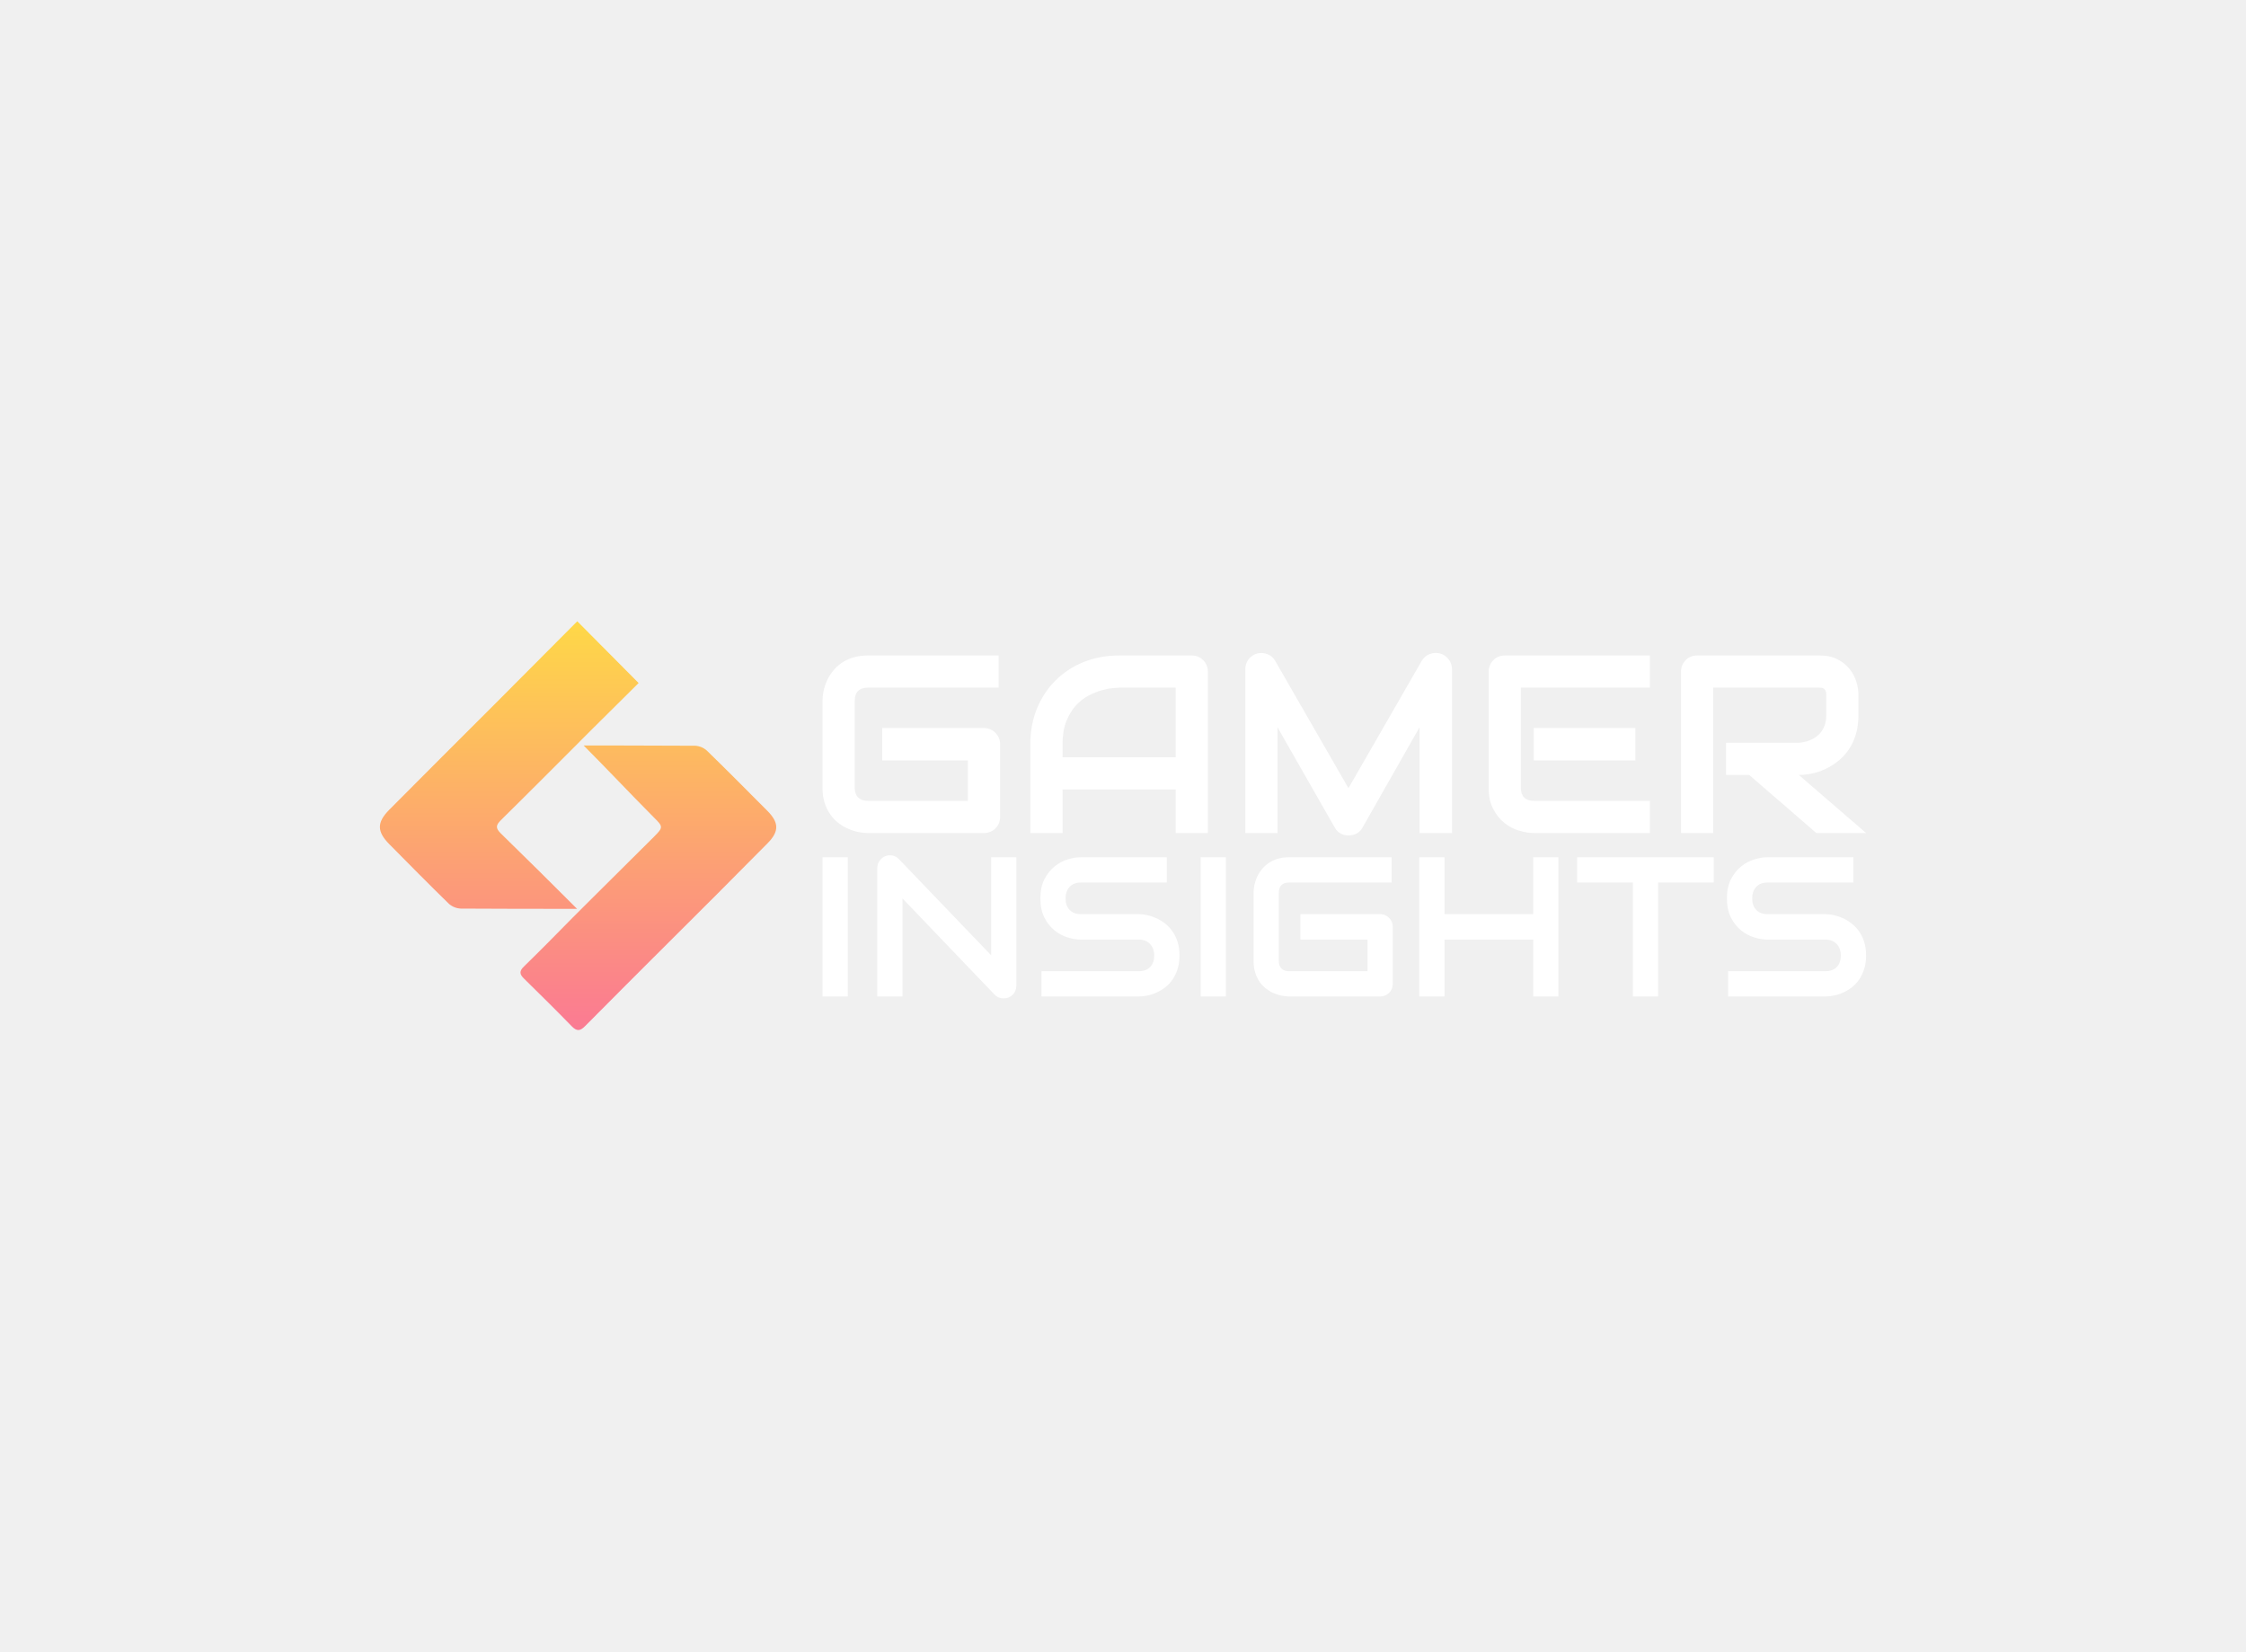
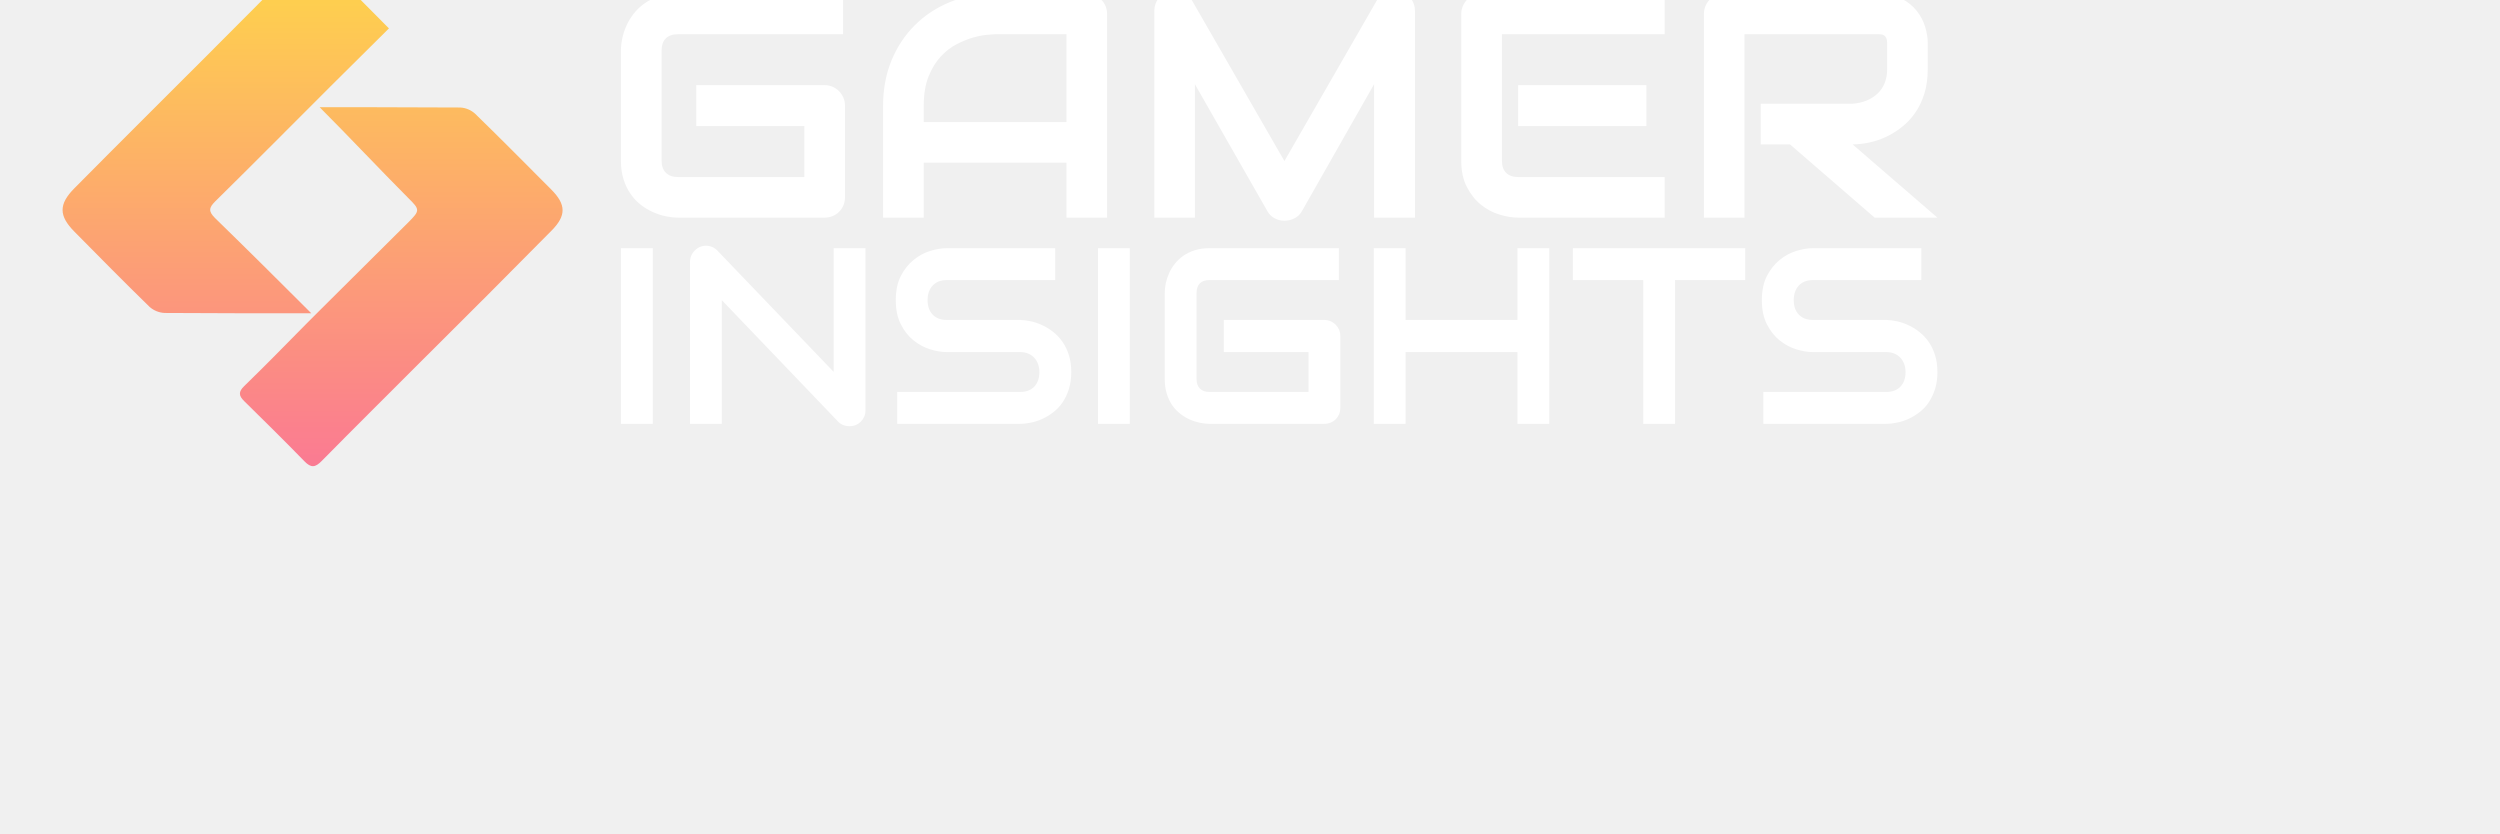
- <svg xmlns="http://www.w3.org/2000/svg" data-v-0dd9719b="" version="1.0" viewBox="0 0 340 250" preserveAspectRatio="xMidYMid meet" color-interpolation-filters="sRGB" style="margin: auto;">
+ <svg xmlns="http://www.w3.org/2000/svg" data-v-0dd9719b="" version="1.0" viewBox="50 100 300 100" preserveAspectRatio="xMidYMid meet" color-interpolation-filters="sRGB" style="margin: auto;">
  <g data-v-0dd9719b="" fill="#ffffff" class="icon-text-wrapper icon-svg-group iconsvg" transform="translate(57.50961,94.05877)">
    <g class="iconsvg-imagesvg" transform="translate(0,0)" mask="url(#603f86ff-e463-47e5-9f33-b90b828265a3)">
      <g>
        <svg x="0" y="0" width="60" height="61.882" filtersec="colorsb4687171796" class="image-svg-svg primary" style="overflow: visible;">
          <svg viewBox="0.032 0 430.579 444.09" />
        </svg>
      </g>
      <rect v-gra="id" width="72" height="73.882" transform="translate(-6, -6)" style="pointer-events:none;" fill="url(#h2S73O8lRMCwucgZfV4pA)" />
    </g>
    <g transform="translate(67,4.791265)">
      <g data-gra="path-name" fill-rule="" class="tp-name iconsvg-namesvg">
        <g transform="scale(1)">
          <g>
            <path d="M29.36-13.44L29.36-2.46Q29.36-1.93 29.17-1.48 28.98-1.03 28.65-0.7 28.33-0.37 27.88-0.19 27.43 0 26.9 0L26.9 0 9.32 0Q8.64 0 7.86-0.16 7.09-0.32 6.33-0.66 5.57-0.99 4.87-1.53 4.18-2.06 3.65-2.82 3.11-3.58 2.79-4.58 2.47-5.59 2.47-6.84L2.47-6.84 2.47-20.04Q2.47-20.72 2.63-21.49 2.79-22.27 3.13-23.03 3.47-23.79 4.01-24.48 4.56-25.18 5.31-25.71 6.07-26.25 7.07-26.56 8.06-26.88 9.32-26.88L9.32-26.88 29.13-26.88 29.13-22.01 9.32-22.01Q8.36-22.01 7.85-21.5 7.35-21 7.35-20L7.35-20 7.35-6.84Q7.35-5.91 7.86-5.39 8.38-4.87 9.32-4.87L9.32-4.87 24.48-4.87 24.48-10.99 11.51-10.99 11.51-15.9 26.9-15.9Q27.43-15.9 27.88-15.7 28.33-15.5 28.65-15.17 28.98-14.83 29.17-14.39 29.36-13.95 29.36-13.44L29.36-13.44ZM60.81-24.43L60.81 0 55.94 0 55.94-6.6 38.81-6.6 38.81 0 33.93 0 33.93-13.44Q33.93-16.38 34.94-18.86 35.96-21.33 37.76-23.11 39.56-24.9 42.01-25.89 44.47-26.88 47.37-26.88L47.37-26.88 58.36-26.88Q58.86-26.88 59.31-26.7 59.76-26.51 60.1-26.17 60.44-25.83 60.63-25.38 60.81-24.93 60.81-24.43L60.81-24.43ZM38.81-13.44L38.81-11.47 55.94-11.47 55.94-22.01 47.37-22.01Q47.15-22.01 46.43-21.94 45.7-21.88 44.76-21.62 43.81-21.35 42.76-20.81 41.71-20.27 40.83-19.31 39.95-18.35 39.38-16.92 38.81-15.48 38.81-13.44L38.81-13.44ZM97.76-24.8L97.76 0 92.85 0 92.85-16.01 84.21-0.81Q83.89-0.22 83.32 0.07 82.75 0.37 82.09 0.37L82.09 0.37Q81.45 0.37 80.9 0.07 80.35-0.22 80.03-0.81L80.03-0.81 71.35-16.01 71.35 0 66.48 0 66.48-24.8Q66.48-25.65 66.97-26.3 67.47-26.96 68.28-27.18L68.28-27.18Q68.67-27.28 69.06-27.25 69.46-27.22 69.82-27.08 70.19-26.94 70.49-26.69 70.79-26.43 70.99-26.08L70.99-26.08 82.09-6.79 93.19-26.08Q93.62-26.79 94.38-27.09 95.14-27.39 95.96-27.18L95.96-27.18Q96.75-26.96 97.26-26.3 97.76-25.65 97.76-24.8L97.76-24.8ZM125.53-15.9L125.53-10.99 110.14-10.99 110.14-15.9 125.53-15.9ZM127.72-4.87L127.72 0 110.14 0Q109.12 0 107.93-0.36 106.73-0.71 105.7-1.53 104.68-2.34 104-3.65 103.31-4.95 103.31-6.84L103.31-6.84 103.31-24.43Q103.31-24.93 103.5-25.38 103.69-25.83 104.02-26.17 104.34-26.51 104.79-26.7 105.24-26.88 105.77-26.88L105.77-26.88 127.72-26.88 127.72-22.01 108.19-22.01 108.19-6.84Q108.19-5.89 108.69-5.38 109.2-4.87 110.17-4.87L110.17-4.87 127.72-4.87ZM159.29-20.96L159.29-17.85Q159.29-16.18 158.88-14.87 158.47-13.55 157.76-12.55 157.06-11.55 156.14-10.84 155.22-10.12 154.22-9.66 153.22-9.2 152.2-9 151.17-8.79 150.27-8.79L150.27-8.79 160.45 0 152.92 0 142.76-8.79 139.25-8.79 139.25-13.67 150.27-13.67Q151.19-13.74 151.95-14.05 152.71-14.36 153.26-14.88 153.82-15.41 154.12-16.15 154.42-16.89 154.42-17.85L154.42-17.85 154.42-20.92Q154.42-21.33 154.31-21.55 154.21-21.76 154.05-21.87 153.89-21.97 153.71-21.99 153.54-22.01 153.39-22.01L153.39-22.01 137.3-22.01 137.3 0 132.43 0 132.43-24.43Q132.43-24.93 132.61-25.38 132.8-25.83 133.13-26.17 133.46-26.51 133.91-26.7 134.36-26.88 134.88-26.88L134.88-26.88 153.39-26.88Q155.02-26.88 156.14-26.29 157.27-25.7 157.97-24.81 158.67-23.92 158.98-22.89 159.29-21.86 159.29-20.96L159.29-20.96Z" transform="translate(-2.47, 27.26647)" />
          </g>
          <g data-gra="path-name-1" fill="#ffffff" transform="translate(0,30.63647)">
            <g transform="scale(0.99893)">
              <path d="M6.08-21.1L6.08 0 2.25 0 2.25-21.1 6.08-21.1ZM31.63-21.1L31.63-1.63Q31.63-1.22 31.48-0.87 31.32-0.51 31.07-0.26 30.81 0 30.46 0.15 30.1 0.29 29.7 0.29L29.7 0.29Q29.35 0.29 28.99 0.16 28.63 0.03 28.35-0.26L28.35-0.26 14.37-14.86 14.37 0 10.55 0 10.55-19.46Q10.55-20.05 10.88-20.53 11.21-21.01 11.73-21.25L11.73-21.25Q12.27-21.47 12.84-21.36 13.42-21.25 13.83-20.82L13.83-20.82 27.81-6.24 27.81-21.1 31.63-21.1ZM56.35-6.21L56.35-6.21Q56.35-5.08 56.06-4.17 55.78-3.27 55.3-2.57 54.83-1.88 54.2-1.4 53.57-0.91 52.89-0.6 52.22-0.29 51.52-0.15 50.82 0 50.2 0L50.2 0 35.44 0 35.44-3.83 50.2-3.83Q51.3-3.83 51.91-4.47 52.52-5.12 52.52-6.21L52.52-6.21Q52.52-6.74 52.36-7.18 52.2-7.62 51.9-7.94 51.6-8.27 51.16-8.45 50.73-8.62 50.2-8.62L50.2-8.62 41.4-8.62Q40.47-8.62 39.4-8.95 38.33-9.28 37.41-10.02 36.49-10.75 35.88-11.95 35.27-13.14 35.27-14.86L35.27-14.86Q35.27-16.58 35.88-17.77 36.49-18.95 37.41-19.69 38.33-20.44 39.4-20.77 40.47-21.1 41.4-21.1L41.4-21.1 54.42-21.1 54.42-17.27 41.4-17.27Q40.31-17.27 39.7-16.61 39.09-15.95 39.09-14.86L39.09-14.86Q39.09-13.76 39.7-13.12 40.31-12.48 41.4-12.48L41.4-12.48 50.2-12.48 50.23-12.48Q50.85-12.46 51.54-12.31 52.23-12.15 52.91-11.83 53.6-11.51 54.22-11.01 54.83-10.52 55.31-9.83 55.79-9.14 56.07-8.24 56.35-7.34 56.35-6.21ZM63.38-21.1L63.38 0 59.56 0 59.56-21.1 63.38-21.1ZM88.67-10.55L88.67-1.93Q88.67-1.52 88.53-1.16 88.38-0.81 88.12-0.55 87.86-0.29 87.51-0.15 87.16 0 86.75 0L86.75 0 72.95 0Q72.42 0 71.81-0.13 71.19-0.25 70.6-0.51 70-0.78 69.46-1.2 68.91-1.62 68.49-2.21 68.08-2.81 67.83-3.6 67.58-4.38 67.58-5.37L67.58-5.37 67.58-15.73Q67.58-16.26 67.7-16.87 67.83-17.48 68.09-18.07 68.35-18.67 68.78-19.21 69.21-19.76 69.8-20.18 70.4-20.6 71.18-20.85 71.96-21.1 72.95-21.1L72.95-21.1 88.5-21.1 88.5-17.27 72.95-17.27Q72.19-17.27 71.8-16.88 71.4-16.48 71.4-15.7L71.4-15.7 71.4-5.37Q71.4-4.63 71.81-4.23 72.21-3.83 72.95-3.83L72.95-3.83 84.85-3.83 84.85-8.62 74.67-8.62 74.67-12.48 86.75-12.48Q87.16-12.48 87.51-12.32 87.86-12.17 88.12-11.9 88.38-11.64 88.53-11.29 88.67-10.95 88.67-10.55L88.67-10.55ZM96.51-21.1L96.51-12.48 109.95-12.48 109.95-21.1 113.77-21.1 113.77 0 109.95 0 109.95-8.62 96.51-8.62 96.51 0 92.69 0 92.69-21.1 96.51-21.1ZM137.31-21.1L137.31-17.27 128.88-17.27 128.88 0 125.06 0 125.06-17.27 116.61-17.27 116.61-21.1 137.31-21.1ZM160.4-6.21L160.4-6.21Q160.4-5.08 160.11-4.17 159.82-3.27 159.35-2.57 158.88-1.88 158.25-1.4 157.62-0.91 156.94-0.6 156.26-0.29 155.56-0.15 154.87 0 154.25 0L154.25 0 139.49 0 139.49-3.83 154.25-3.83Q155.35-3.83 155.96-4.47 156.57-5.12 156.57-6.21L156.57-6.21Q156.57-6.74 156.41-7.18 156.25-7.62 155.95-7.94 155.64-8.27 155.21-8.45 154.78-8.62 154.25-8.62L154.25-8.62 145.45-8.62Q144.52-8.62 143.45-8.95 142.37-9.28 141.45-10.02 140.54-10.75 139.92-11.95 139.31-13.14 139.31-14.86L139.31-14.86Q139.31-16.58 139.92-17.77 140.54-18.95 141.45-19.69 142.37-20.44 143.45-20.77 144.52-21.1 145.45-21.1L145.45-21.1 158.47-21.1 158.47-17.27 145.45-17.27Q144.36-17.27 143.75-16.61 143.14-15.95 143.14-14.86L143.14-14.86Q143.14-13.76 143.75-13.12 144.36-12.48 145.45-12.48L145.45-12.48 154.25-12.48 154.28-12.48Q154.89-12.46 155.59-12.31 156.28-12.15 156.96-11.83 157.65-11.51 158.26-11.01 158.88-10.52 159.36-9.83 159.84-9.14 160.12-8.24 160.4-7.34 160.4-6.21Z" transform="translate(-2.25, 21.39667)" />
            </g>
          </g>
        </g>
      </g>
    </g>
  </g>
  <defs v-gra="od" />
  <defs v-gra="id">
    <filter id="1bc9f2f6-4e8d-4449-b053-33f17b8908b3" filterUnits="userSpaceOnUse">
      <feColorMatrix type="matrix" values="0 0 0 0 0.996  0 0 0 0 0.996  0 0 0 0 0.996  0 0 0 1 0" />
    </filter>
    <linearGradient x1="0" y1="1" x2="0" y2="0" id="h2S73O8lRMCwucgZfV4pA">
      <stop offset="0%" stop-color="#fa709a" />
      <stop offset="100%" stop-color="#ffe13f" />
    </linearGradient>
    <filter id="42443b3f1de60f6b6fd3b6a9844b4764" filterUnits="objectBoundingBox">
      <feColorMatrix type="matrix" values="0 0 0 0 0.996  0 0 0 0 0.996  0 0 0 0 0.996  0 0 0 1 0" />
    </filter>
  </defs>
  <mask v-gra="im" id="603f86ff-e463-47e5-9f33-b90b828265a3">
    <g class="iconsvg-imagesvg" filter="url(#1bc9f2f6-4e8d-4449-b053-33f17b8908b3)">
      <g>
        <rect fill="#ffffff" fill-opacity="0" stroke-width="2" x="0" y="0" width="60" height="61.882" class="image-rect" />
        <svg x="0" y="0" width="60" height="61.882" filtersec="colorsb4687171796" class="image-svg-svg primary" style="overflow: visible;">
          <svg viewBox="0.032 0 430.579 444.09">
            <path d="M214.23 312.43c-36.1 0-90.15 0-126.28-.28a21 21 0 0 1-13-5.24c-21.81-21.28-43.26-43-64.72-64.75-13.48-13.63-13.69-23.59-.07-37.36C48.22 166.36 86.59 128.28 124.82 90c30-30 59.89-60.13 89.63-90l66.63 67.09c-16.39 16.25-33.3 33-50.14 49.76-33.13 33.06-66.11 66.39-99.45 99.2-5.55 5.49-6 8.67 0 14.54 26 25.3 57.12 56.22 82.74 81.84" fill="#fbc64d" />
            <path d="M221.4 134.94s84 0 121.2.28a20.69 20.69 0 0 1 12.79 5.45c22.12 21.49 43.79 43.43 65.56 65.27 12.68 12.76 13 22.33.24 35.22Q366.92 296.09 312 350.61c-29.63 29.66-59.4 59.16-88.83 89-5.55 5.66-9.12 6.18-14.85.28-17-17.48-34.45-34.67-51.89-51.82-4.61-4.51-5.2-7.94 0-12.93 17.93-17.48 35.47-35.33 53-53.15l13.21-13.21q37.53-37.14 74.85-74.39c10.48-10.49 10.48-11.15 0-21.46-23.62-23.71-52.43-54.3-76.13-78" fill="#258bfa" />
          </svg>
        </svg>
      </g>
    </g>
  </mask>
</svg>
